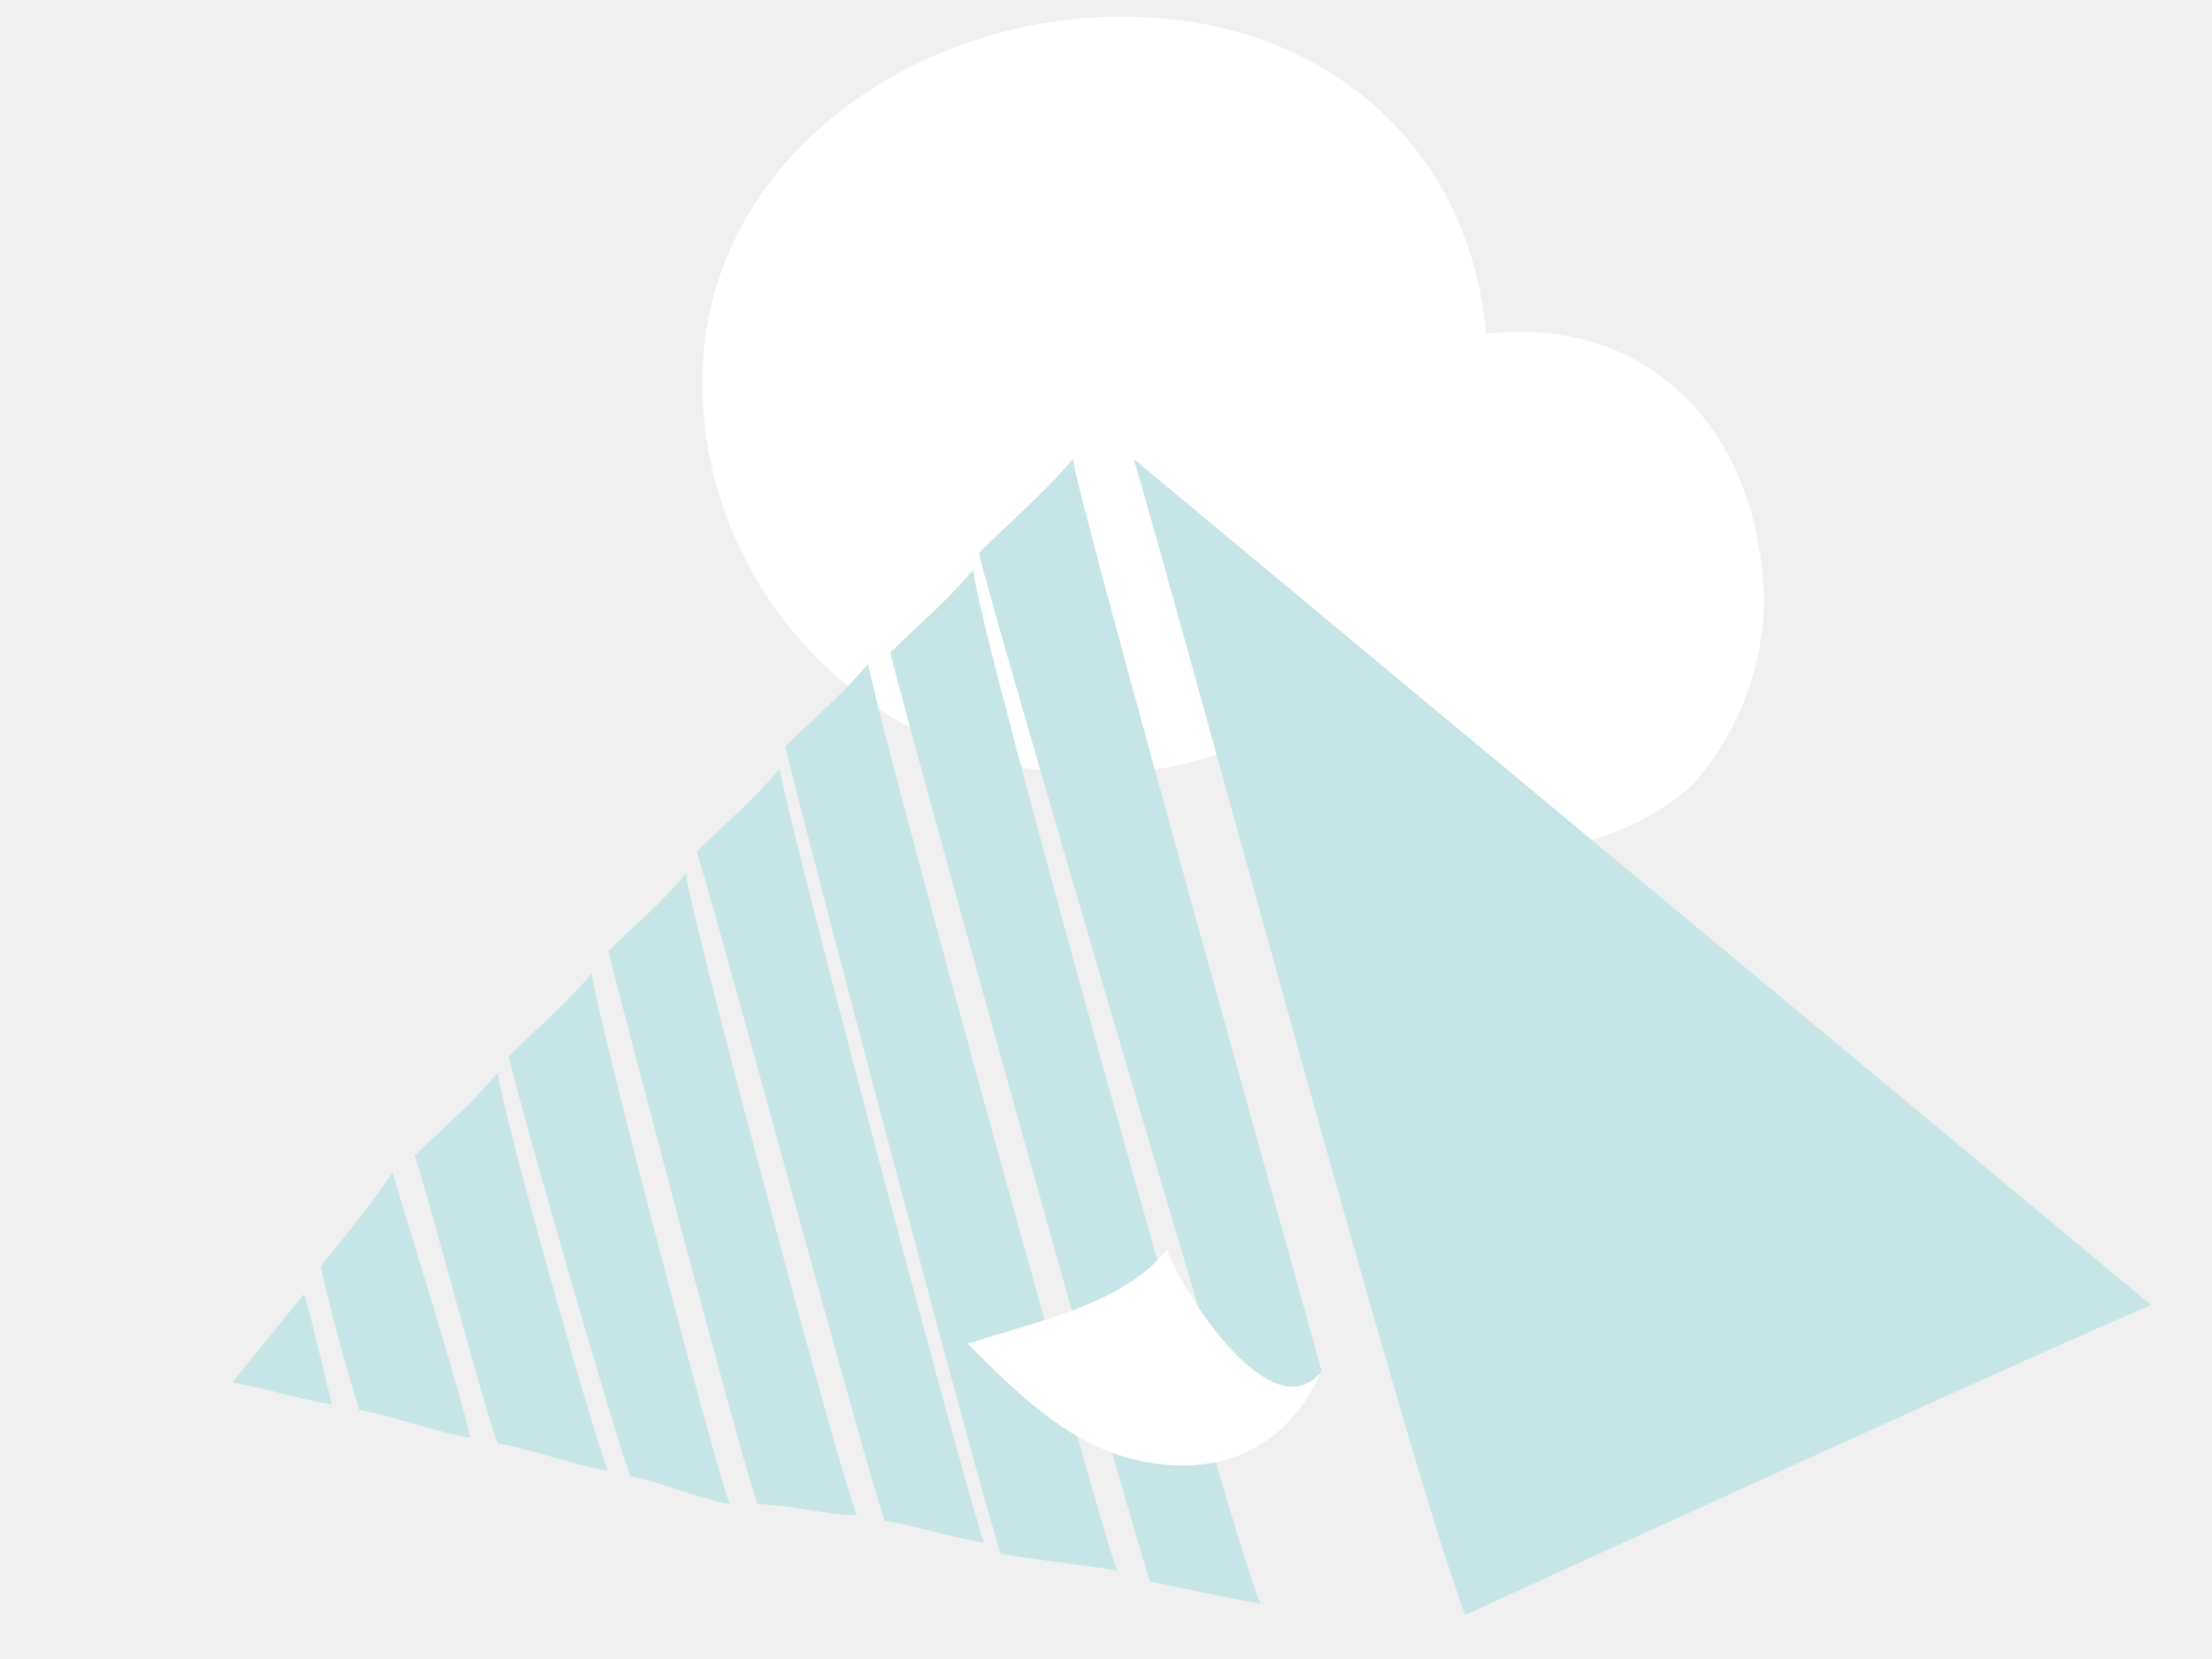
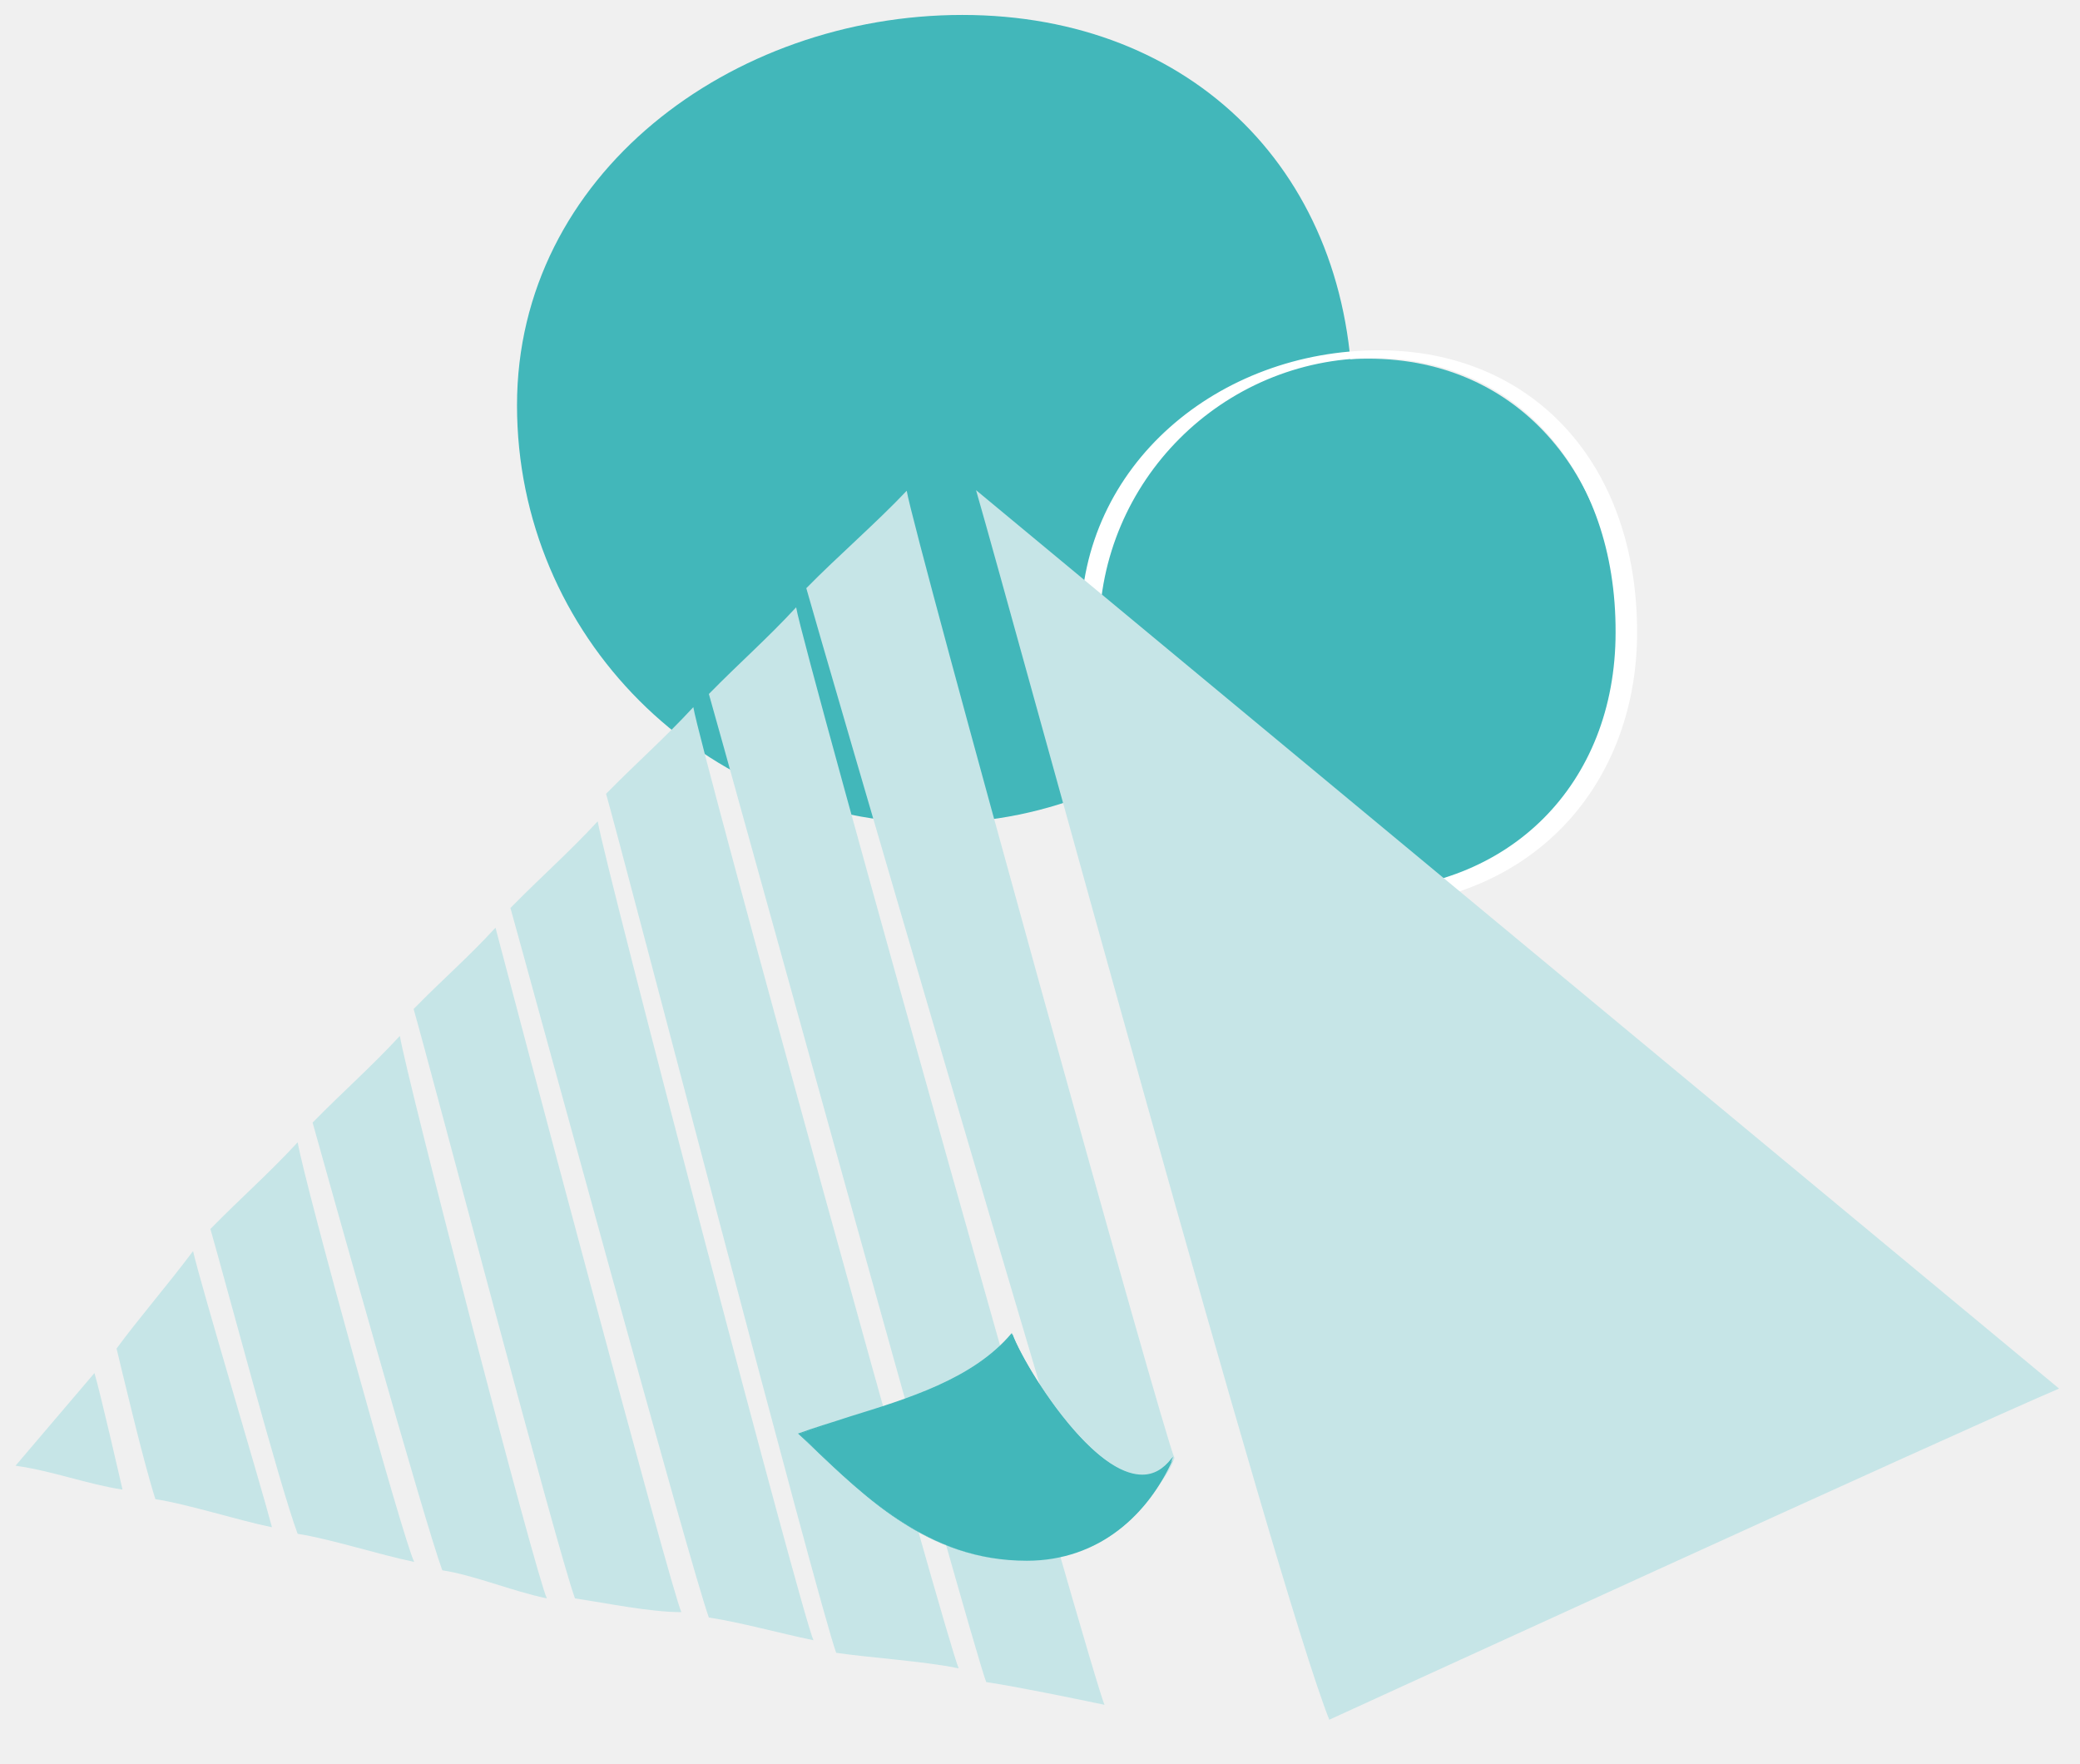
- <svg xmlns="http://www.w3.org/2000/svg" version="1.1" id="Layer_1" x="0px" y="0px" viewBox="0 0 40 30" enable-background="new 0 0 40 30" xml:space="preserve">
-   <path fill="#C6E5E7" d="M5.5,23.4c0.1,0.3,0.5,2,0.5,2c-0.6-0.1-1.2-0.3-1.8-0.4L5.5,23.4z" />
-   <path fill="#FFFFFF" d="M20.3,0.3c-3.9,0-7.6,2.7-7.6,6.6c0,3.9,3.2,7.1,7.1,7.1c3.9,0,7.1-3.2,7.1-7.1C27,3,24.2,0.3,20.3,0.3z" />
-   <path fill="#FFFFFF" d="M27.5,6c-2.8,0-5.1,1.9-5.1,4.6c0,1.3,0.6,2.7,1.4,3.5c0.9,0.8,2.1,1.3,3.4,1.3c1.3,0,2.5-0.4,3.4-1.2  c0.8-0.9,1.3-2.1,1.3-3.4C31.8,7.9,30,6,27.5,6z M28.4,6.2c-0.3-0.1-0.7-0.1-1.1-0.1c0,0,0,0,0,0C27.7,6.1,28.1,6.2,28.4,6.2z" />
-   <path fill="#C6E5E7" d="M20.5,8.3c0.7,2.3,5.1,18.7,6,20.9c0,0,10.7-4.9,12.4-5.6L20.5,8.3z" />
-   <path fill="#C6E5E7" d="M8.5,26c-0.6-0.1-1.4-0.4-2-0.5c-0.2-0.6-0.6-2.1-0.7-2.6c0.4-0.5,0.9-1.1,1.3-1.7C7.3,21.9,8.4,25.4,8.5,26  z" />
-   <path fill="#C6E5E7" d="M11,26.6c-0.6-0.1-1.4-0.4-2-0.5c-0.3-0.8-1.2-4.3-1.5-5.2C8,20.4,8.5,20,9,19.4C9.1,20.2,10.8,26.2,11,26.6  z" />
-   <path fill="#C6E5E7" d="M13.2,27.2c-0.6-0.1-1.2-0.4-1.8-0.5c-0.3-0.8-2-6.7-2.2-7.6c0.5-0.5,1-0.9,1.5-1.5  C10.8,18.4,13,26.8,13.2,27.2z" />
-   <path fill="#C6E5E7" d="M15.5,27.4c-0.5,0-1.3-0.2-1.8-0.2c-0.3-0.8-2.5-9.2-2.7-10c0.5-0.5,0.9-0.8,1.4-1.4  C12.5,16.6,15.3,27.1,15.5,27.4z" />
-   <path fill="#C6E5E7" d="M17.8,27.9c-0.6-0.1-1.2-0.3-1.8-0.4c-0.3-0.8-3.1-11.2-3.4-12.1c0.5-0.5,1-0.9,1.5-1.5  C14.2,14.7,17.6,27.5,17.8,27.9z" />
-   <path fill="#C6E5E7" d="M20.2,28.4c-0.6-0.1-1.5-0.2-2.1-0.3c-0.3-0.8-3.7-13.7-3.9-14.6c0.5-0.5,1-0.9,1.5-1.5  C15.8,12.8,20,28,20.2,28.4z" />
-   <path fill="#C6E5E7" d="M22.8,29c-0.6-0.1-1.5-0.3-2-0.4c-0.3-0.8-4.5-15.9-4.7-16.8c0.5-0.5,1-0.9,1.5-1.5  C17.6,11.1,22.5,28.6,22.8,29z" />
-   <path fill="#C6E5E7" d="M23.9,24.8c-0.2,0.5-1,1.3-1.5,1.2c-0.3-0.8-4.5-15.1-4.7-16c0.5-0.5,1.2-1.1,1.7-1.7  C19.5,9.1,23.8,24.4,23.9,24.8z" />
-   <path fill="#FFFFFF" d="M23.9,24.8c-0.4,0.9-1.2,1.7-2.5,1.7c-1.7,0-2.8-1.1-3.9-2.2c1.2-0.4,2.8-0.7,3.6-1.7  C21.4,23.4,23,25.9,23.9,24.8z" />
+ <svg xmlns="http://www.w3.org/2000/svg" version="1.1" id="Layer_1" x="0px" y="0px" width="348px" height="295px" viewBox="0 0 348 295" enable-background="new 0 0 348 295" xml:space="preserve">
+   <g>
+     <g>
+       <g>
+         <path fill="#C6E5E7" d="M15.8,229.7c0.9,2.9,4.7,19.5,4.7,19.5c-5.9-0.9-11.6-3.1-17.9-4L15.8,229.7z" />
+       </g>
+     </g>
+     <g>
+       <g>
+         <g>
+           <g>
+             <path fill="#42B7BA" d="M226.3,67.8c0,38.6-31.3,69.9-69.9,69.9s-69.9-31.3-69.9-69.9S122.4,2.5,161,2.5S226.3,29.2,226.3,67.8       z" />
+           </g>
+         </g>
+       </g>
+       <g>
+         <g>
+           <path fill="#42B7BA" d="M270.8,106.5c0,25.7-18.5,43.9-44.5,43.9s-44.5-18.2-44.5-43.9S202.9,60,228.9,60      S270.8,80.8,270.8,106.5z" />
+         </g>
+         <g>
+           <path fill="#FFFFFF" d="M228,151.7c-13,0-24.7-4.6-33-12.9c-8.3-8.3-14.2-21.4-14.2-34.3c0-26.8,23.1-45.9,49.9-45.9      c25.4,0,43.2,18.6,43.2,47.2c0,13-4.6,24.7-12.9,33C252.7,147.1,241,151.7,228,151.7z M229.8,59.9c-25.3,0-45.9,20.6-45.9,45.9      c0,25.5,17.8,43.2,43.2,43.2s43.2-17.8,43.2-43.2C270.4,78.8,253.7,59.9,229.8,59.9z" />
+         </g>
+       </g>
+       <g>
+         <g>
+           <path fill="#C6E5E7" d="M163.3,82c6.5,22.5,50.2,183.4,59.1,205.7c0,0,105.2-48.2,122.1-55.4L163.3,82z" />
+         </g>
+       </g>
+       <g>
+         <g>
+           <path fill="#C6E5E7" d="M45.5,255.5c-5.8-1.2-14.2-3.9-19.5-4.7c-2-6.2-5.5-21.1-6.5-25.2c3.6-4.9,8.6-10.7,12.8-16.3      C33.6,215,43.9,249.3,45.5,255.5z" />
+         </g>
+       </g>
+       <g>
+         <g>
+           <path fill="#C6E5E7" d="M69.3,261.3c-5.8-1.2-14.2-3.9-19.5-4.7c-3-8-12.2-42.7-14.6-51c5.2-5.3,9.7-9.2,14.6-14.5      C51.1,198.5,67.5,257.8,69.3,261.3z" />
+         </g>
+       </g>
+       <g>
+         <g>
+           <path fill="#C6E5E7" d="M91.5,267.4c-5.8-1.2-12.2-3.9-17.5-4.7c-2.9-7.8-19.3-66.3-21.7-74.9c5.2-5.3,9.7-9.2,14.6-14.5      C68.1,180.6,89.7,263.8,91.5,267.4z" />
+         </g>
+       </g>
+       <g>
+         <g>
+           <path fill="#C6E5E7" d="M114,269.7c-5.2,0-12.5-1.5-17.8-2.3c-2.9-7.8-24.5-90-27-98.6c5.2-5.3,8.8-8.3,13.7-13.6      C85,163.3,112.3,266.2,114,269.7z" />
+         </g>
+       </g>
+       <g>
+         <g>
+           <path fill="#C6E5E7" d="M136.1,274.4c-5.8-1.2-12.2-3-17.5-3.8c-2.9-7.8-30.8-110.2-33.2-118.7c5.2-5.3,9.7-9.2,14.6-14.5      C101.2,144.7,134.3,270.8,136.1,274.4z" />
+         </g>
+       </g>
+       <g>
+         <g>
+           <path fill="#C6E5E7" d="M160.4,279.1c-5.8-1.2-15.2-1.8-20.5-2.6c-2.9-7.8-36-135.1-38.5-143.7c5.2-5.3,9.7-9.2,14.6-14.5      C117.2,125.6,158.6,275.5,160.4,279.1z" />
+         </g>
+       </g>
+       <g>
+         <g>
+           <path fill="#C6E5E7" d="M184.8,285.2c-5.8-1.2-14.5-3-19.8-3.8c-2.9-7.8-43.9-156.7-46.4-165.3c5.2-5.3,9.7-9.2,14.6-14.5      C134.4,108.9,183,281.7,184.8,285.2z" />
+         </g>
+       </g>
+       <g>
+         <g>
+           <path fill="#C6E5E7" d="M196.5,243.9c-1.8,5.4-9.9,12.4-15.2,11.7c-2.9-7.8-44-148.6-46.4-157.2c5.2-5.3,11.8-11,16.8-16.3      C152.9,89.4,194.7,240.3,196.5,243.9z" />
+         </g>
+       </g>
+       <g>
+         <path fill="#42B7BA" d="M196.2,244.2c-4,9-12.2,16.9-24.4,16.9c-16.6,0-27.1-10.7-38.1-21.2c11.6-4.2,27.3-6.8,35.7-16.7     C171.8,229.7,187.8,255.1,196.2,244.2z" />
+         <path fill="#42B7BA" d="M171.8,261.1c-7.2,0-13.9-2-20.5-6.2c-5.9-3.7-11.2-8.8-16.4-13.8c-0.4-0.4-0.9-0.8-1.3-1.2l-0.1-0.1     l0.1,0c2.7-1,5.5-1.8,8.5-2.8c9.7-3,20.7-6.3,27.1-13.9l0.1-0.1l0,0.1c1.1,2.9,4.5,8.9,8.4,13.8c6.4,8.1,10.8,9.8,13.4,9.8     c1.9,0,3.5-0.9,4.9-2.7l0.3-0.3l-0.2,0.4c-2.1,4.8-5.3,8.9-9.1,11.8C182.7,259.4,177.5,261.1,171.8,261.1z M133.8,239.9     c0.4,0.4,0.8,0.8,1.2,1.2c5.2,4.9,10.5,10,16.4,13.8c6.6,4.2,13.3,6.2,20.4,6.2c5.7,0,10.8-1.7,15.2-5.1     c3.7-2.8,6.8-6.8,8.9-11.4c-1.3,1.6-2.9,2.4-4.7,2.4c-2.6,0-7-1.7-13.5-9.8c-3.9-4.9-7.3-10.9-8.4-13.8     c-6.5,7.6-17.5,10.9-27.1,13.9C139.3,238.1,136.4,239,133.8,239.9z" />
+       </g>
+     </g>
+   </g>
</svg>
